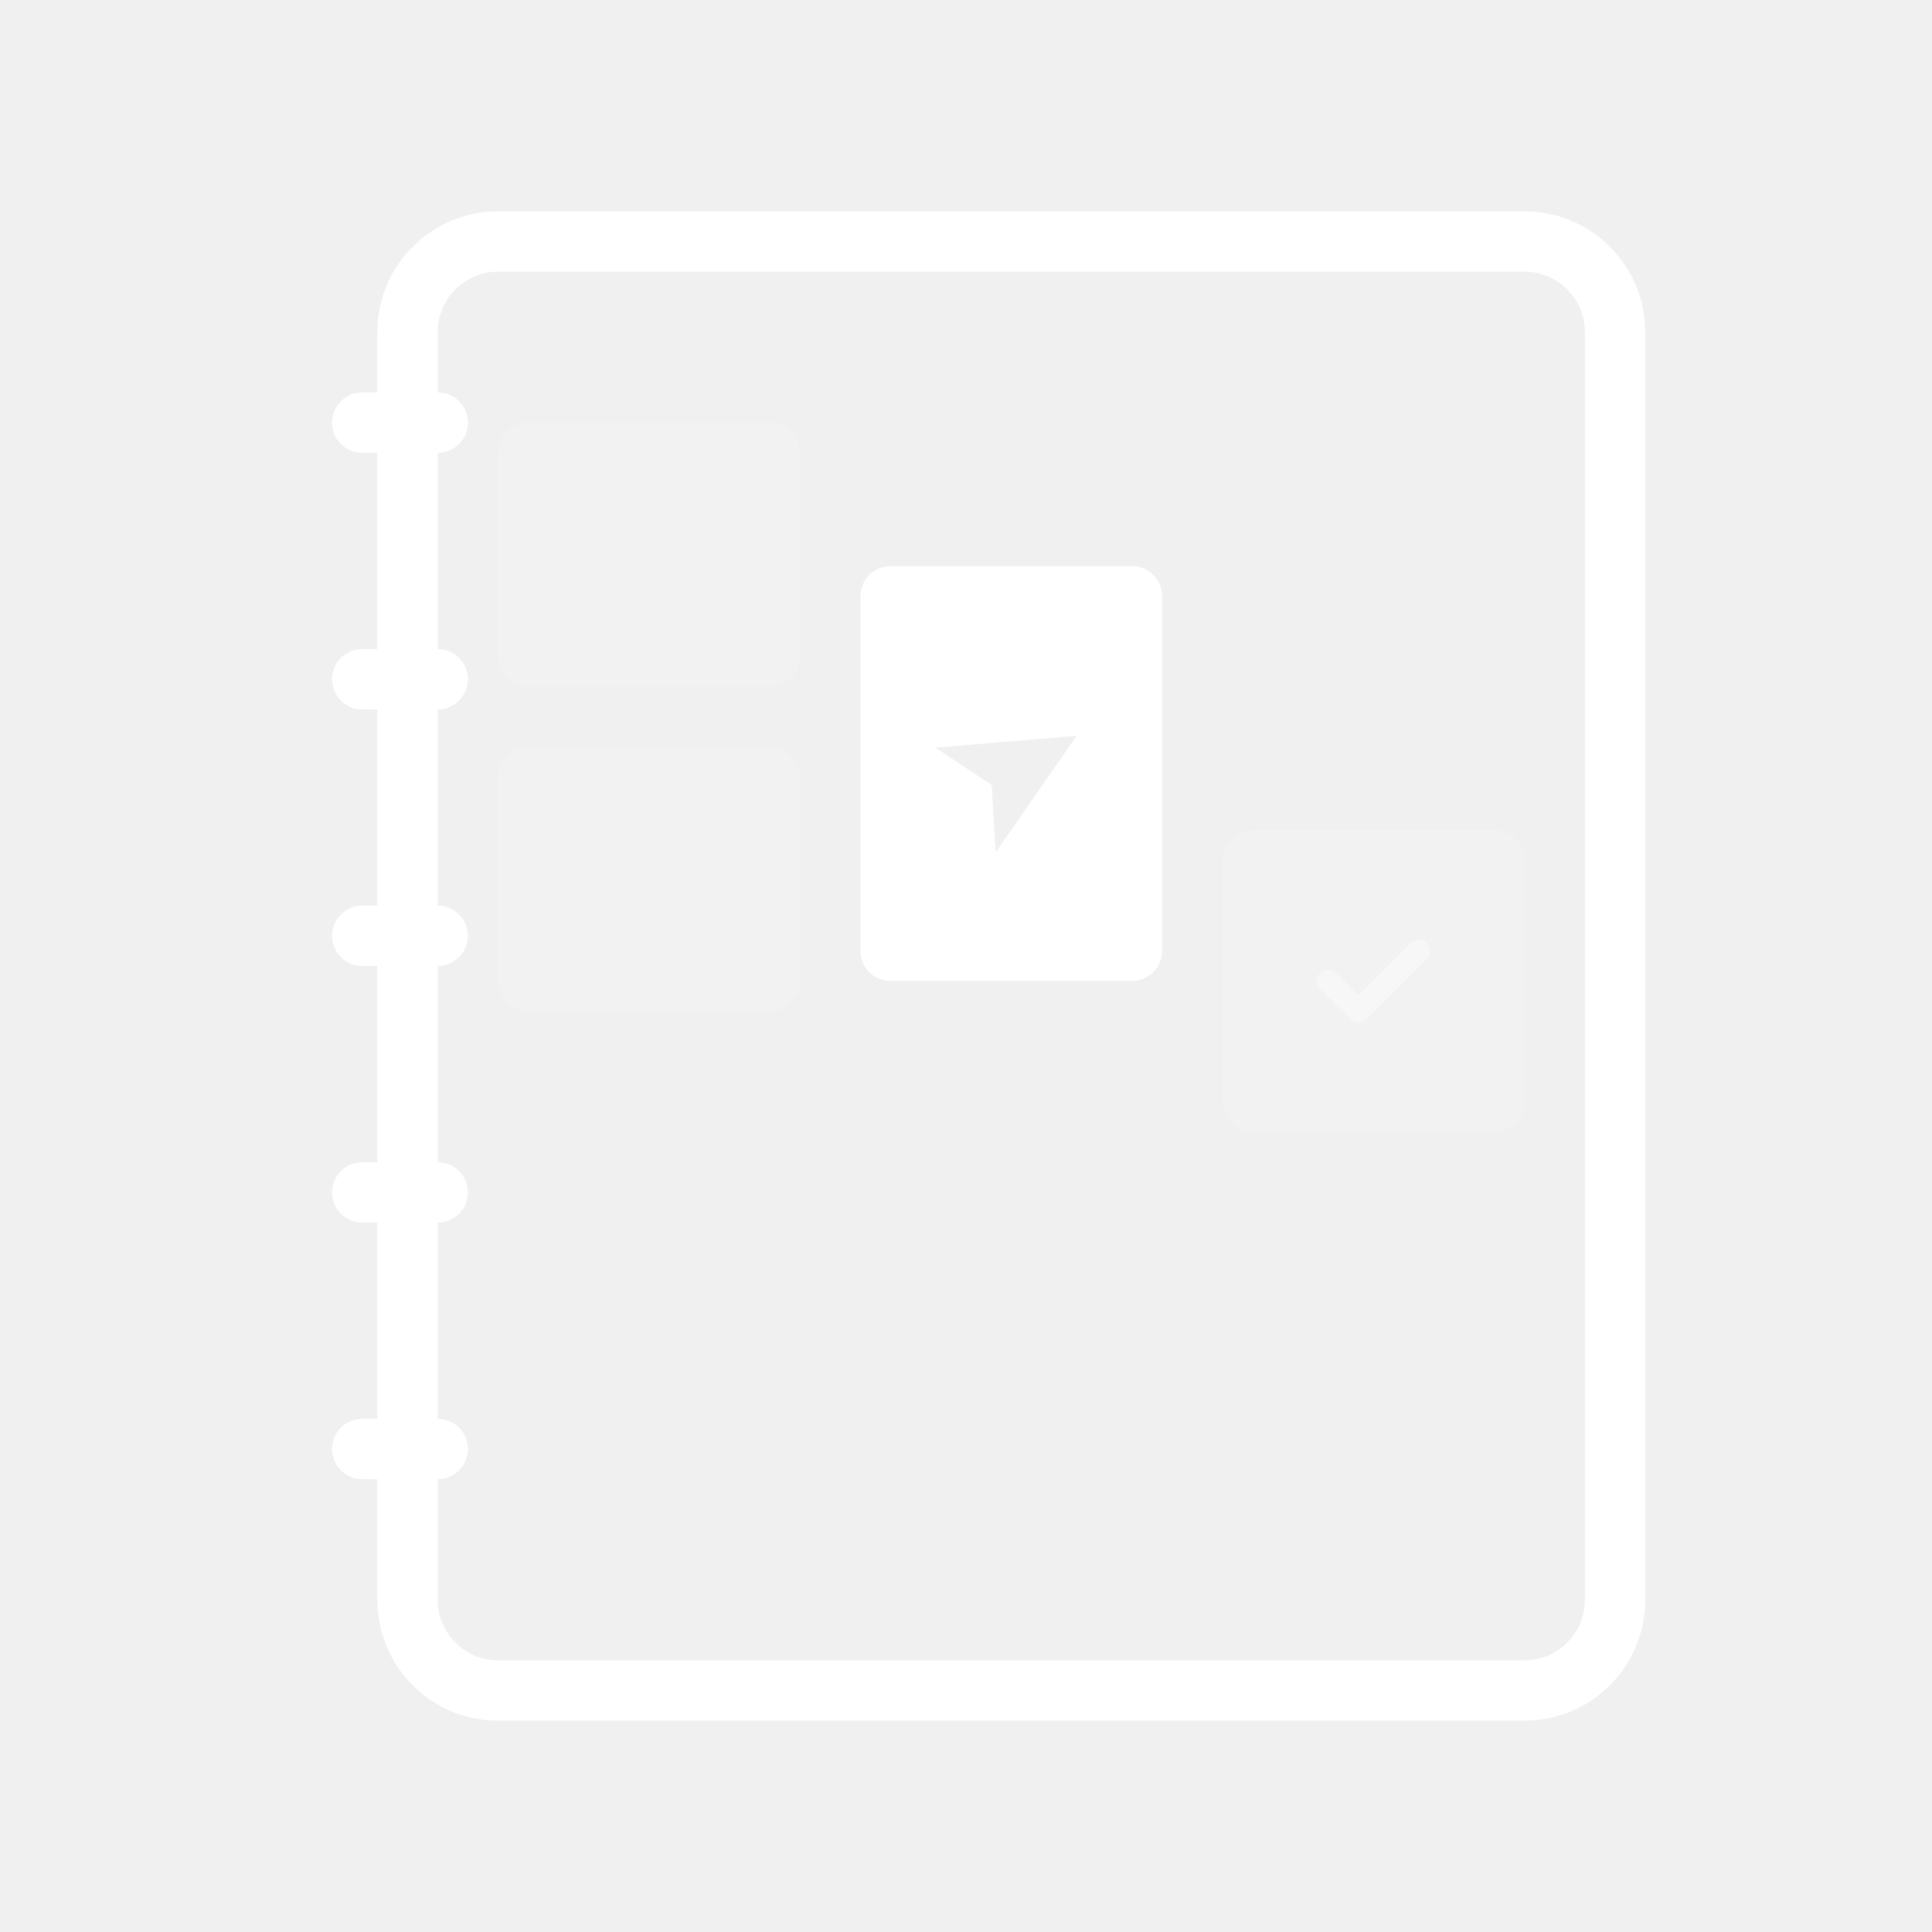
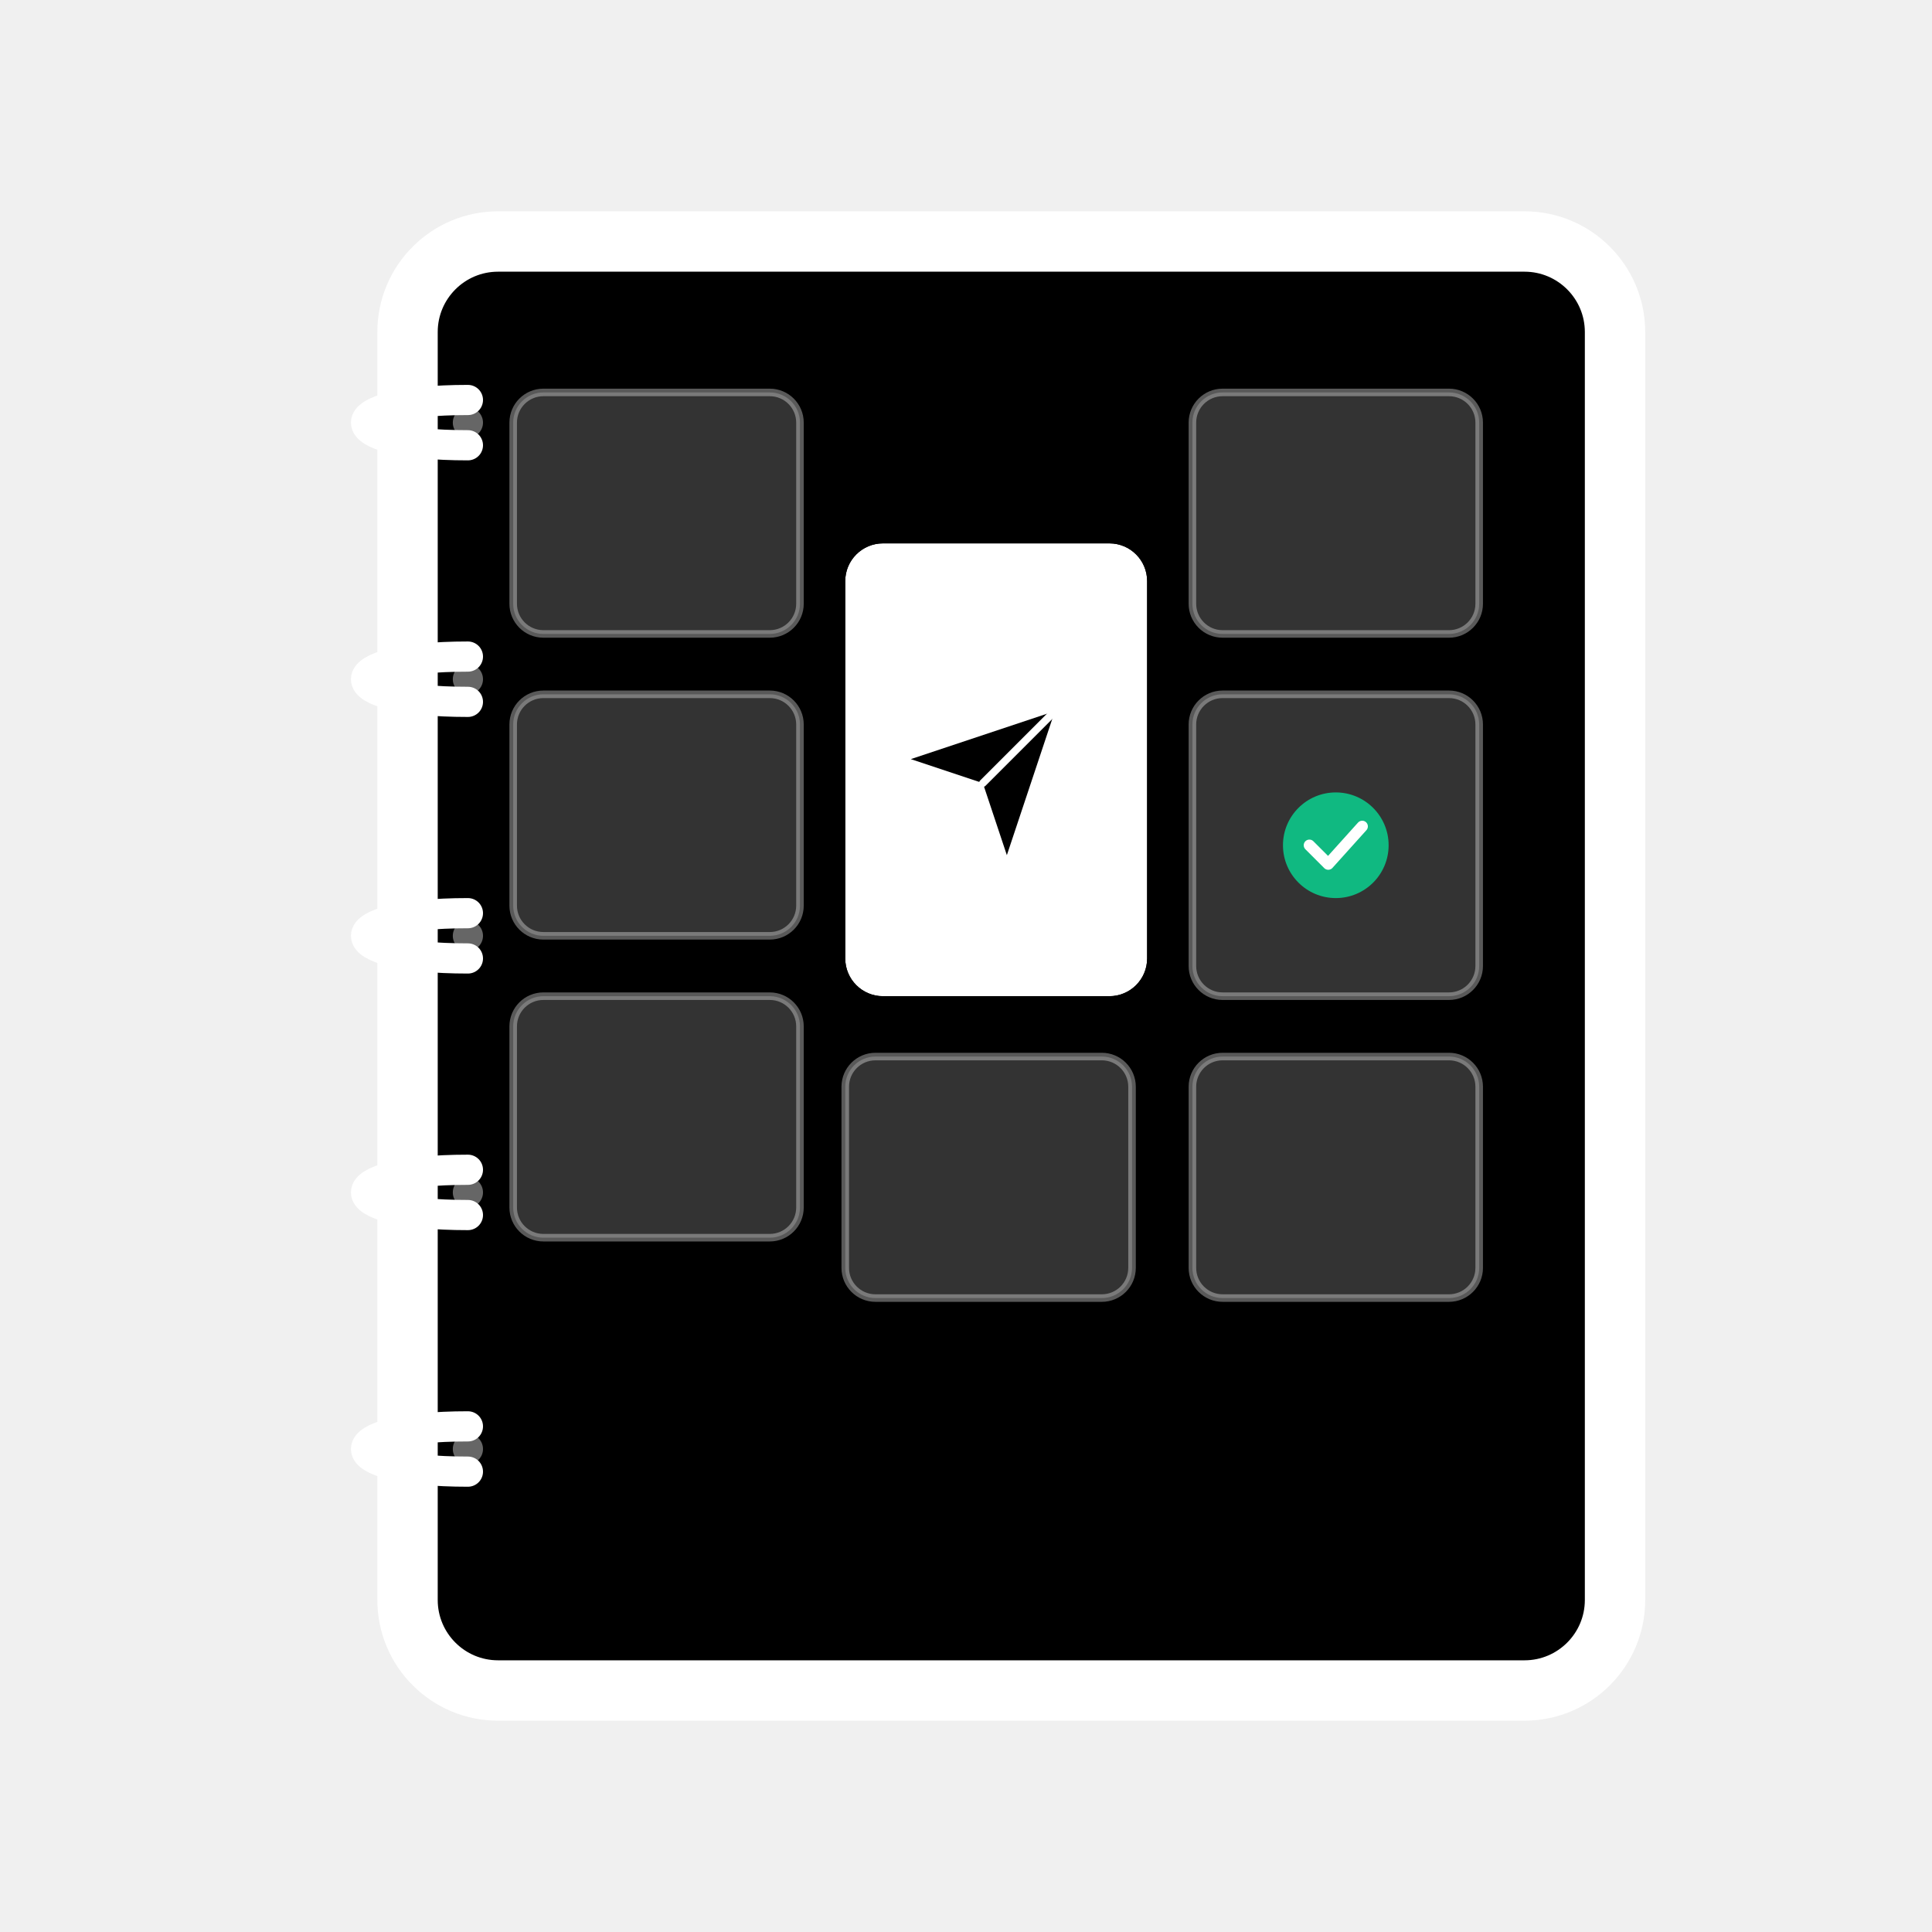
<svg xmlns="http://www.w3.org/2000/svg" viewBox="0 0 512 512" fill="none">
  <defs>
    <mask id="airplane-mask" maskUnits="userSpaceOnUse">
-       <rect x="228" y="150" width="80" height="110" rx="8" fill="white" />
-       <g transform="translate(268, 205) rotate(60)">
-         <path d="M 0,-20 L 16,14 L 0,6 L -16,14 Z" fill="black" />
+       <rect x="224" y="144" width="80" height="120" rx="10" fill="white" />
+       <g transform="translate(264, 204) rotate(45)">
+         <path d="M 0,-22 L 18,14 L 0,5 L -18,14 Z" fill="black" />
+         <line x1="0" y1="-22" x2="0" y2="5" stroke="white" stroke-width="2" stroke-linecap="round" />
      </g>
    </mask>
+     <linearGradient id="brand-grad" x1="0" y1="0" x2="0" y2="1">
+       <stop offset="0%" stop-color="#FF9E00" />
+       <stop offset="100%" stop-color="#FF3D00" />
+     </linearGradient>
  </defs>
-   <rect x="108" y="64" width="320" height="384" rx="24" stroke="#FFFFFF" stroke-width="16" />
-   <rect x="88" y="104" width="36" height="16" rx="8" fill="#FFFFFF" />
-   <rect x="88" y="172" width="36" height="16" rx="8" fill="#FFFFFF" />
-   <rect x="88" y="240" width="36" height="16" rx="8" fill="#FFFFFF" />
-   <rect x="88" y="308" width="36" height="16" rx="8" fill="#FFFFFF" />
-   <rect x="88" y="376" width="36" height="16" rx="8" fill="#FFFFFF" />
-   <rect x="132" y="112" width="80" height="70" rx="8" fill="#FFFFFF" opacity="0.15" />
-   <rect x="132" y="198" width="80" height="70" rx="8" fill="#FFFFFF" opacity="0.15" />
-   <rect x="228" y="150" width="80" height="110" rx="8" fill="#FFFFFF" mask="url(#airplane-mask)" />
-   <rect x="324" y="220" width="80" height="80" rx="8" fill="#FFFFFF" opacity="0.15" />
-   <path d="M 352,260 L 360,268 L 376,252" stroke="#FFFFFF" stroke-width="6" stroke-linecap="round" stroke-linejoin="round" opacity="0.4" />
+   <rect x="108" y="64" width="320" height="384" rx="24" fill="#000000" stroke="#FFFFFF" stroke-width="16" />
+   <path d="M 124,106 C 88,106 88,118 124,118" stroke="#FFFFFF" stroke-width="8" stroke-linecap="round" />
+   <path d="M 124,174 C 88,174 88,186 124,186" stroke="#FFFFFF" stroke-width="8" stroke-linecap="round" />
+   <path d="M 124,242 C 88,242 88,254 124,254" stroke="#FFFFFF" stroke-width="8" stroke-linecap="round" />
+   <path d="M 124,310 C 88,310 88,322 124,322" stroke="#FFFFFF" stroke-width="8" stroke-linecap="round" />
+   <path d="M 124,378 C 88,378 88,390 124,390" stroke="#FFFFFF" stroke-width="8" stroke-linecap="round" />
+   <circle cx="124" cy="112" r="4" fill="#FFFFFF" opacity="0.4" />
+   <circle cx="124" cy="180" r="4" fill="#FFFFFF" opacity="0.4" />
+   <circle cx="124" cy="248" r="4" fill="#FFFFFF" opacity="0.4" />
+   <circle cx="124" cy="316" r="4" fill="#FFFFFF" opacity="0.4" />
+   <circle cx="124" cy="384" r="4" fill="#FFFFFF" opacity="0.4" />
+   <rect x="136" y="104" width="76" height="64" rx="8" fill="#FFFFFF" fill-opacity="0.2" stroke="#FFFFFF" stroke-width="2" stroke-opacity="0.35" />
+   <rect x="136" y="184" width="76" height="64" rx="8" fill="#FFFFFF" fill-opacity="0.2" stroke="#FFFFFF" stroke-width="2" stroke-opacity="0.35" />
+   <rect x="136" y="264" width="76" height="64" rx="8" fill="#FFFFFF" fill-opacity="0.2" stroke="#FFFFFF" stroke-width="2" stroke-opacity="0.35" />
+   <rect x="224" y="280" width="76" height="64" rx="8" fill="#FFFFFF" fill-opacity="0.2" stroke="#FFFFFF" stroke-width="2" stroke-opacity="0.35" />
+   <rect x="224" y="144" width="80" height="120" rx="10" fill="#FFFFFF" mask="url(#airplane-mask)" />
+   <rect x="316" y="104" width="76" height="64" rx="8" fill="#FFFFFF" fill-opacity="0.2" stroke="#FFFFFF" stroke-width="2" stroke-opacity="0.35" />
+   <rect x="316" y="280" width="76" height="64" rx="8" fill="#FFFFFF" fill-opacity="0.2" stroke="#FFFFFF" stroke-width="2" stroke-opacity="0.35" />
+   <g>
+     <rect x="316" y="184" width="76" height="80" rx="8" fill="#FFFFFF" fill-opacity="0.2" stroke="#FFFFFF" stroke-width="2" stroke-opacity="0.35" />
+     <circle cx="354" cy="224" r="14" fill="#10B981" />
+     <path d="M 347,224 L 352,229 L 361,219" stroke="#FFFFFF" stroke-width="3" stroke-linecap="round" stroke-linejoin="round" />
+   </g>
</svg>
